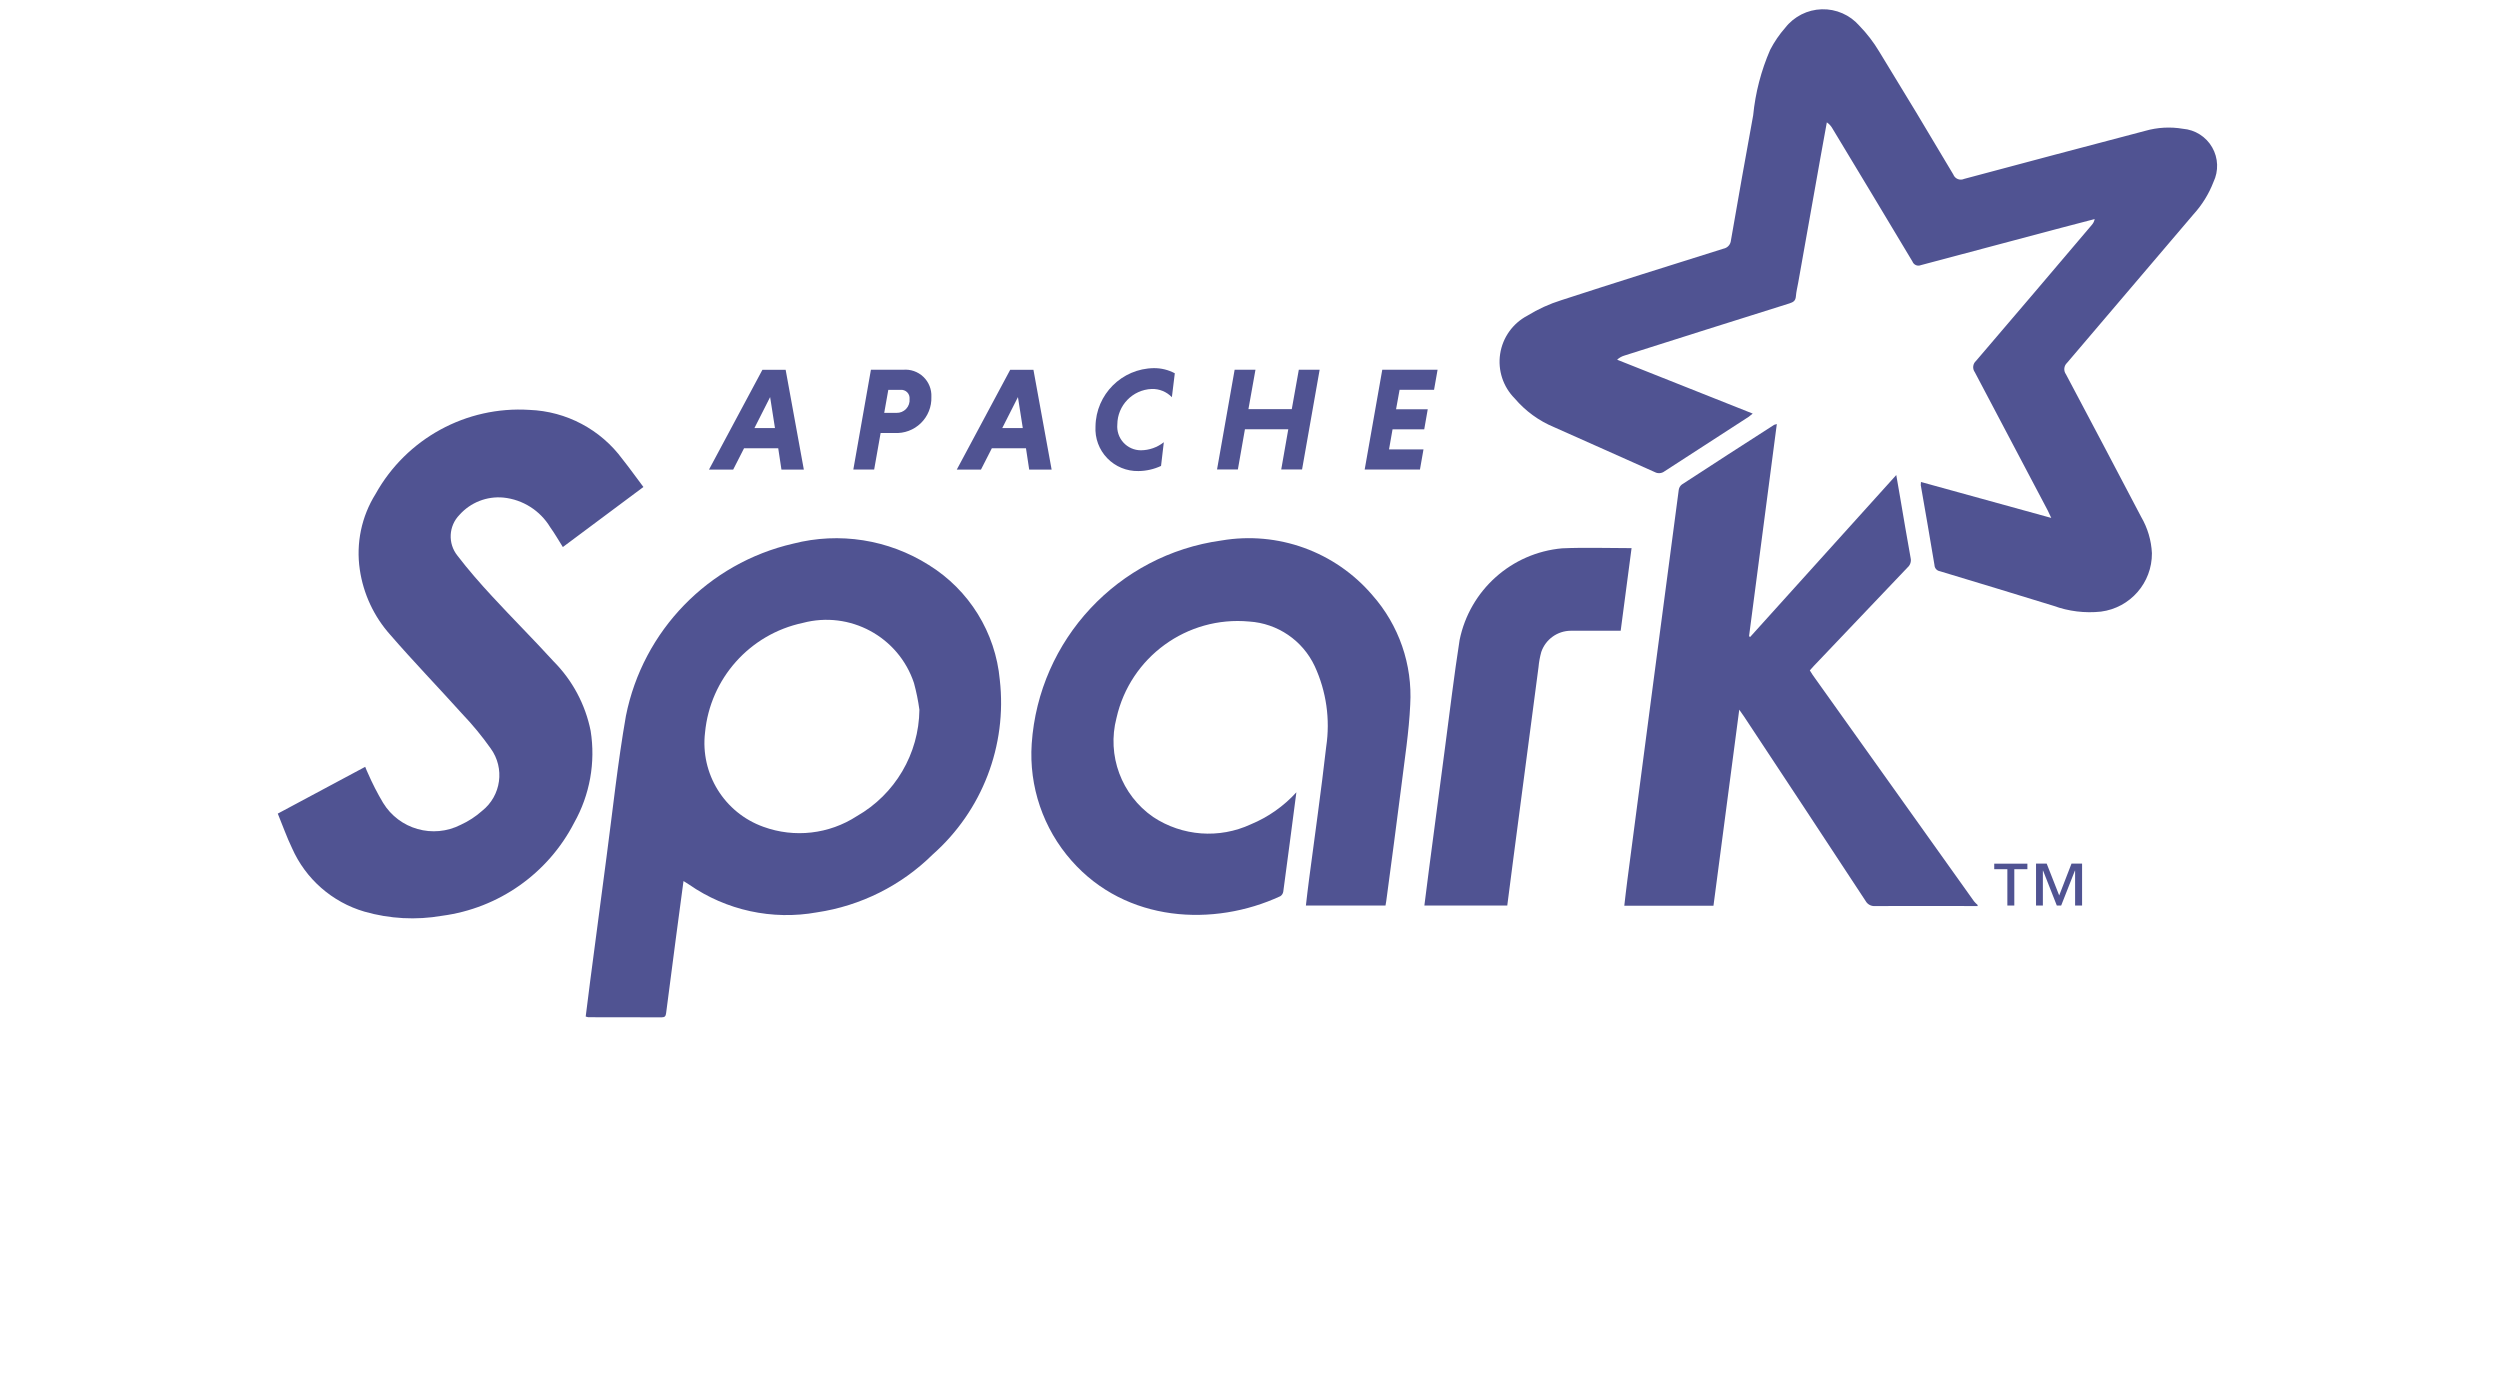
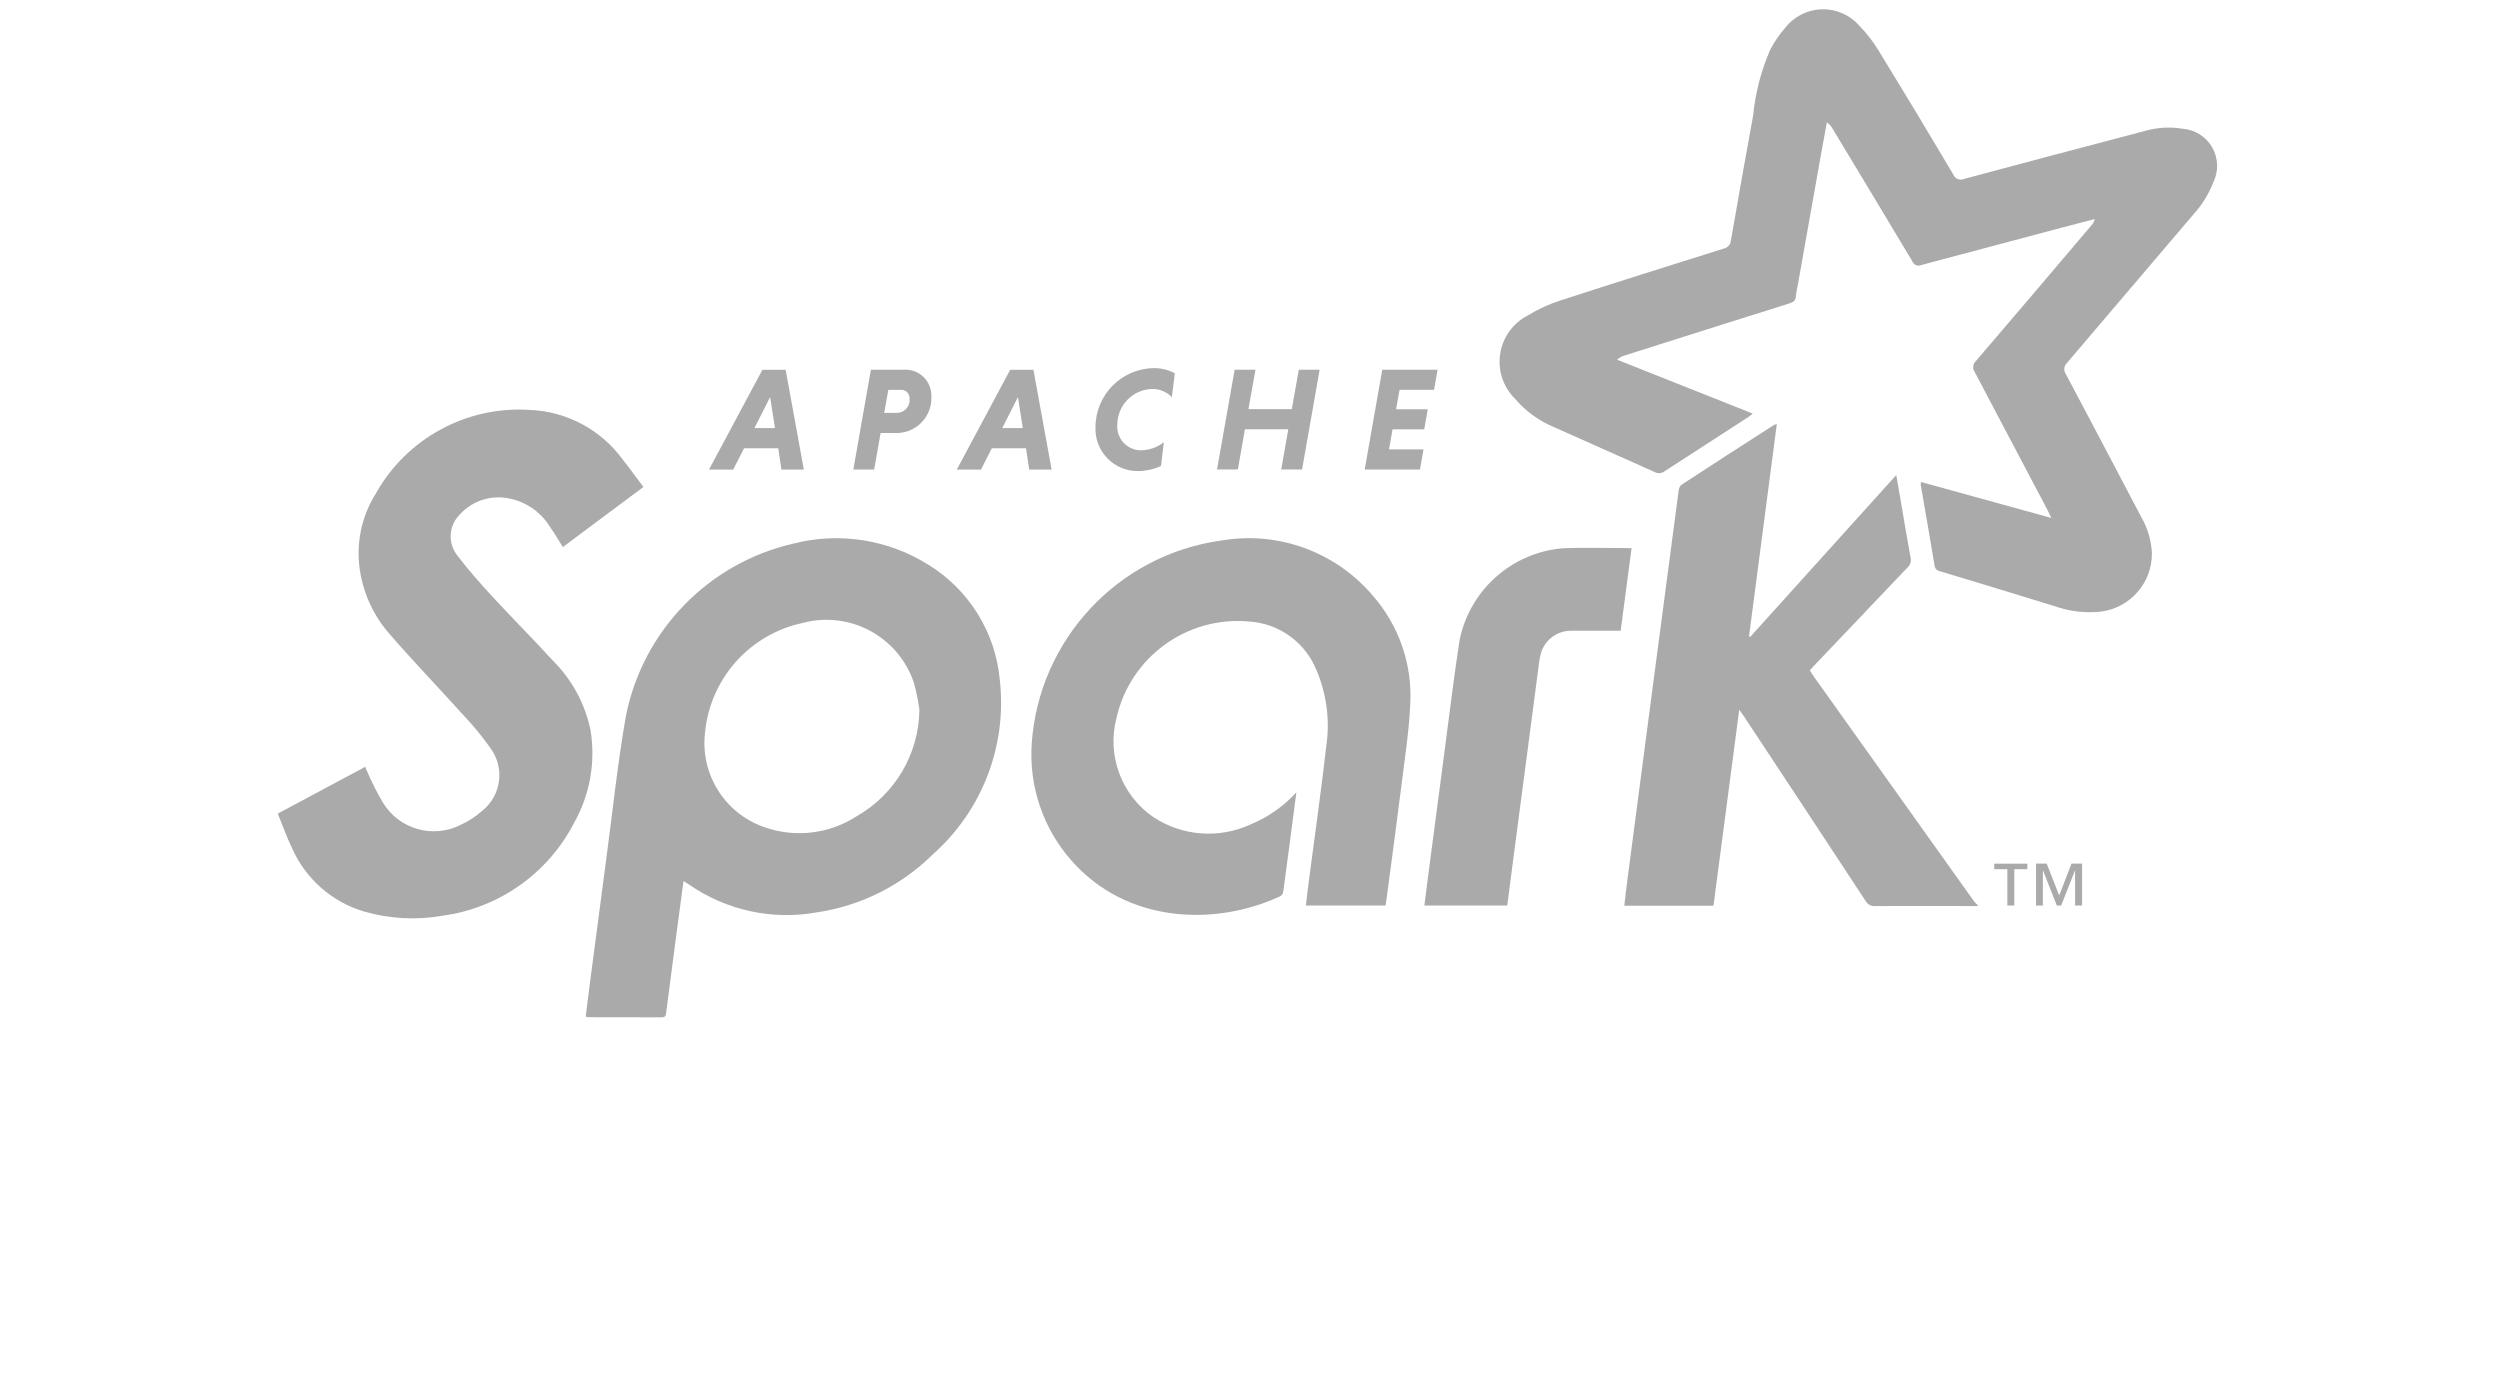
<svg xmlns="http://www.w3.org/2000/svg" width="180" height="100" viewBox="0 0 180 100">
  <defs>
    <clipPath id="clip-path">
      <rect id="Rectangle_1" data-name="Rectangle 1" width="140" height="140" transform="translate(0 0)" />
    </clipPath>
    <clipPath id="clip-custom_1">
      <rect width="180" height="100" />
    </clipPath>
  </defs>
  <g id="custom_1" data-name="custom – 1" clip-path="url(#clip-custom_1)">
    <g id="custom_1-2" data-name="custom – 1" transform="translate(20 -33)" clip-path="url(#clip-path)">
      <g id="g4163" transform="translate(0 33.659)">
        <g id="g4165">
-           <path id="path4167" d="M284.3-165.226c-.12-.257-.174-.387-.24-.511q-2.623-4.987-5.258-9.969a.609.609,0,0,1,.088-.817q4.172-4.874,8.319-9.77a.876.876,0,0,0,.222-.44c-.81.212-1.62.419-2.43.635q-5.042,1.336-10.08,2.681a.464.464,0,0,1-.362,0,.463.463,0,0,1-.249-.263q-2.863-4.782-5.744-9.551a1.3,1.3,0,0,0-.419-.465c-.154.849-.311,1.7-.462,2.547q-.8,4.5-1.6,9c-.059.324-.14.646-.166.977s-.186.419-.466.512q-5.942,1.865-11.875,3.753a1.313,1.313,0,0,0-.53.3l9.762,3.879c-.12.095-.2.167-.279.225q-3.036,1.964-6.07,3.931a.646.646,0,0,1-.7.057c-2.417-1.089-4.843-2.156-7.258-3.238a7.492,7.492,0,0,1-2.826-2.062,3.748,3.748,0,0,1-1.051-3.212,3.748,3.748,0,0,1,1.962-2.752,10.824,10.824,0,0,1,2.452-1.117c3.879-1.263,7.773-2.483,11.666-3.706a.663.663,0,0,0,.537-.6q.777-4.5,1.6-9a15.651,15.651,0,0,1,1.224-4.716,7.916,7.916,0,0,1,1.086-1.591,3.463,3.463,0,0,1,2.633-1.329,3.463,3.463,0,0,1,2.7,1.181,10.151,10.151,0,0,1,1.435,1.869q2.7,4.4,5.331,8.845a.578.578,0,0,0,.322.328.578.578,0,0,0,.46-.011q6.51-1.745,13.028-3.456a6.129,6.129,0,0,1,2.722-.152,2.681,2.681,0,0,1,2.108,1.338,2.681,2.681,0,0,1,.092,2.495,7.4,7.4,0,0,1-1.439,2.328q-4.547,5.347-9.1,10.69a.623.623,0,0,0-.082.825q2.722,5.129,5.418,10.273a5.712,5.712,0,0,1,.772,2.611,4.21,4.21,0,0,1-3.672,4.205,7.616,7.616,0,0,1-3.415-.419q-4.081-1.256-8.175-2.489a.466.466,0,0,1-.394-.447c-.314-1.919-.656-3.834-.987-5.751a1.229,1.229,0,0,1,.014-.228l9.388,2.589" transform="translate(-156.615 201.847)" fill="#505392" fill-rule="evenodd" />
-           <path id="path4169" d="M294.99-84.093c-2.454,0-4.907-.015-7.363,0a.712.712,0,0,1-.688-.368q-4.358-6.638-8.74-13.26c-.094-.14-.193-.279-.357-.512-.628,4.772-1.242,9.438-1.856,14.115h-6.421c.075-.627.14-1.231.22-1.834q.941-7.188,1.887-14.376.9-6.867,1.814-13.733a.593.593,0,0,1,.221-.381q3.316-2.163,6.649-4.3a1,1,0,0,1,.191-.056c-.671,5.12-1.337,10.2-2,15.277l.08.054,10.52-11.66c.1.593.191,1.1.279,1.609.25,1.454.489,2.912.755,4.365a.689.689,0,0,1-.219.678q-3.376,3.534-6.739,7.082c-.1.1-.193.209-.3.332.071.114.14.225.205.327q5.808,8.151,11.618,16.3a2.3,2.3,0,0,0,.258.262v.087" transform="translate(-172.616 148.67)" fill="#505392" fill-rule="evenodd" />
-           <path id="path4171" d="M85.681-83.5a15.03,15.03,0,0,0-.391-1.923,6.642,6.642,0,0,0-8.01-4.327,8.933,8.933,0,0,0-7.033,7.89,6.409,6.409,0,0,0,4.2,6.789,7.583,7.583,0,0,0,6.729-.768A8.933,8.933,0,0,0,85.681-83.5ZM68.694-71.15c-.191,1.429-.373,2.775-.55,4.123q-.353,2.687-.7,5.374c-.027.209-.089.3-.314.3-1.766-.007-3.531,0-5.3-.008a.954.954,0,0,1-.176-.049c.106-.846.211-1.693.321-2.54q.585-4.457,1.174-8.912c.452-3.4.81-6.809,1.4-10.189A15.926,15.926,0,0,1,76.594-95.459a12.474,12.474,0,0,1,9.759,1.535,10.887,10.887,0,0,1,5.117,8.276,14.59,14.59,0,0,1-4.831,12.57,14.992,14.992,0,0,1-8.331,4.166,12.311,12.311,0,0,1-9.22-2.006c-.1-.071-.212-.14-.388-.246" transform="translate(-39.484 133.942)" fill="#505392" fill-rule="evenodd" />
-           <path id="path4173" d="M26.33-116.077l-5.805,4.327c-.308-.487-.586-.977-.909-1.425a4.466,4.466,0,0,0-3.367-2.136,3.769,3.769,0,0,0-3.168,1.245,2.215,2.215,0,0,0-.149,2.931c.783,1.025,1.639,2,2.512,2.944,1.45,1.572,2.965,3.083,4.405,4.663a9.829,9.829,0,0,1,2.678,5.015A10.22,10.22,0,0,1,21.34-91.9a12.552,12.552,0,0,1-9.518,6.7,12.487,12.487,0,0,1-5.583-.3A8.221,8.221,0,0,1,1.027-90.07C.643-90.866.349-91.711,0-92.557l6.295-3.369c.073.174.124.321.193.456a18.816,18.816,0,0,0,1.094,2.136,4.274,4.274,0,0,0,5.59,1.583,6.161,6.161,0,0,0,1.535-1,3.277,3.277,0,0,0,.621-4.5,21.925,21.925,0,0,0-2.048-2.487c-1.717-1.908-3.5-3.753-5.183-5.695a9,9,0,0,1-2.191-4.691,8.044,8.044,0,0,1,1.138-5.452,11.822,11.822,0,0,1,11.078-6.049,8.724,8.724,0,0,1,6.7,3.554c.508.638.977,1.3,1.5,1.992" transform="translate(0 150.478)" fill="#505392" fill-rule="evenodd" />
-           <path id="path4175" d="M169.982-77.536c-.322,2.466-.627,4.811-.944,7.155a.479.479,0,0,1-.211.327c-4.79,2.219-11.1,1.909-15.033-2.558a11.549,11.549,0,0,1-2.868-8.418,15.863,15.863,0,0,1,13.663-14.636,11.7,11.7,0,0,1,10.856,3.926,10.936,10.936,0,0,1,2.734,7.9c-.088,1.954-.4,3.908-.639,5.862-.345,2.759-.723,5.516-1.087,8.274-.013.1-.032.2-.054.32h-5.731c.077-.634.14-1.256.226-1.873.419-3.185.871-6.366,1.235-9.557a10.21,10.21,0,0,0-.825-5.8,5.605,5.605,0,0,0-4.72-3.217,8.948,8.948,0,0,0-9.553,6.941,6.638,6.638,0,0,0,2.641,7.134,7.23,7.23,0,0,0,7.033.525,9.194,9.194,0,0,0,3.273-2.3" transform="translate(-96.643 133.922)" fill="#505392" fill-rule="evenodd" />
-           <path id="path4177" d="M244.467-93.954c-.261,1.988-.519,3.944-.783,5.942-1.212,0-2.4-.007-3.587,0a2.26,2.26,0,0,0-2.13,1.527,6.218,6.218,0,0,0-.2,1.1q-.9,6.839-1.8,13.688c-.151,1.15-.3,2.3-.449,3.47H229.55c.112-.878.216-1.727.328-2.574q.582-4.436,1.168-8.869c.339-2.558.642-5.121,1.041-7.677a8.291,8.291,0,0,1,7.382-6.6c1.644-.071,3.3-.013,5-.013" transform="translate(-146.995 132.767)" fill="#505392" fill-rule="evenodd" />
-           <path id="path4179" d="M349.466-27.753v-2.512h-.014l-.988,2.512h-.315l-.988-2.512h-.015v2.512h-.493v-3.016h.768l.9,2.292.886-2.292h.762v3.016Zm-4.377-2.613v2.613h-.5v-2.613h-.945v-.4h2.387v.4h-.945" transform="translate(-220.059 92.291)" fill="#505392" />
-           <path id="path4181" d="M89.6-125.451h1.48l-.349-2.233ZM91.313-124H88.854l-.782,1.535H86.33l3.844-7.181h1.675l1.309,7.181H91.546L91.314-124" transform="translate(-55.282 155.615)" fill="#505392" />
-           <path id="path4183" d="M118.634-128.2h-.877l-.294,1.658h.877a.918.918,0,0,0,.7-.286.918.918,0,0,0,.248-.717.6.6,0,0,0-.173-.482.6.6,0,0,0-.483-.172Zm-2.123-1.446h2.3a1.872,1.872,0,0,1,1.47.509,1.872,1.872,0,0,1,.577,1.445,2.512,2.512,0,0,1-.756,1.888,2.512,2.512,0,0,1-1.906.71h-.992l-.465,2.63h-1.5l1.266-7.181" transform="translate(-73.799 155.61)" fill="#505392" />
-           <path id="path4185" d="M139.2-125.451h1.48l-.349-2.233ZM140.913-124h-2.461l-.782,1.535h-1.742l3.844-7.181h1.675l1.309,7.181h-1.615L140.909-124" transform="translate(-87.039 155.615)" fill="#505392" />
-           <path id="path4187" d="M168.431-122.933a3.936,3.936,0,0,1-1.626.37,3.032,3.032,0,0,1-2.251-.927,3.032,3.032,0,0,1-.844-2.283,4.256,4.256,0,0,1,4.2-4.2,3.133,3.133,0,0,1,1.51.37l-.211,1.722a1.936,1.936,0,0,0-1.457-.592,2.578,2.578,0,0,0-2.471,2.556,1.707,1.707,0,0,0,.437,1.3,1.707,1.707,0,0,0,1.253.559,2.69,2.69,0,0,0,1.658-.581l-.2,1.71" transform="translate(-104.834 155.82)" fill="#505392" />
-           <path id="path4189" d="M193.177-125.364h-3.125l-.508,2.893h-1.5l1.267-7.181h1.5l-.507,2.84h3.121l.507-2.84h1.5l-1.266,7.181h-1.5l.507-2.893" transform="translate(-120.417 155.612)" fill="#505392" />
-           <path id="path4191" d="M217.606-122.471l1.266-7.181h3.982l-.254,1.446h-2.482l-.253,1.4h2.281l-.253,1.446h-2.282l-.254,1.447h2.482l-.254,1.447H217.6" transform="translate(-139.348 155.612)" fill="#505392" />
+           <path id="path4167" d="M284.3-165.226c-.12-.257-.174-.387-.24-.511q-2.623-4.987-5.258-9.969a.609.609,0,0,1,.088-.817q4.172-4.874,8.319-9.77a.876.876,0,0,0,.222-.44c-.81.212-1.62.419-2.43.635q-5.042,1.336-10.08,2.681a.464.464,0,0,1-.362,0,.463.463,0,0,1-.249-.263q-2.863-4.782-5.744-9.551a1.3,1.3,0,0,0-.419-.465c-.154.849-.311,1.7-.462,2.547q-.8,4.5-1.6,9c-.059.324-.14.646-.166.977s-.186.419-.466.512q-5.942,1.865-11.875,3.753a1.313,1.313,0,0,0-.53.3l9.762,3.879c-.12.095-.2.167-.279.225q-3.036,1.964-6.07,3.931a.646.646,0,0,1-.7.057c-2.417-1.089-4.843-2.156-7.258-3.238a7.492,7.492,0,0,1-2.826-2.062,3.748,3.748,0,0,1-1.051-3.212,3.748,3.748,0,0,1,1.962-2.752,10.824,10.824,0,0,1,2.452-1.117c3.879-1.263,7.773-2.483,11.666-3.706a.663.663,0,0,0,.537-.6q.777-4.5,1.6-9a15.651,15.651,0,0,1,1.224-4.716,7.916,7.916,0,0,1,1.086-1.591,3.463,3.463,0,0,1,2.633-1.329,3.463,3.463,0,0,1,2.7,1.181,10.151,10.151,0,0,1,1.435,1.869q2.7,4.4,5.331,8.845a.578.578,0,0,0,.322.328.578.578,0,0,0,.46-.011q6.51-1.745,13.028-3.456a6.129,6.129,0,0,1,2.722-.152,2.681,2.681,0,0,1,2.108,1.338,2.681,2.681,0,0,1,.092,2.495,7.4,7.4,0,0,1-1.439,2.328q-4.547,5.347-9.1,10.69a.623.623,0,0,0-.082.825q2.722,5.129,5.418,10.273a5.712,5.712,0,0,1,.772,2.611,4.21,4.21,0,0,1-3.672,4.205,7.616,7.616,0,0,1-3.415-.419q-4.081-1.256-8.175-2.489a.466.466,0,0,1-.394-.447c-.314-1.919-.656-3.834-.987-5.751a1.229,1.229,0,0,1,.014-.228l9.388,2.589" transform="translate(-156.615 201.847)" fill="#aaaaaa" fill-rule="evenodd" />
+           <path id="path4169" d="M294.99-84.093c-2.454,0-4.907-.015-7.363,0a.712.712,0,0,1-.688-.368q-4.358-6.638-8.74-13.26c-.094-.14-.193-.279-.357-.512-.628,4.772-1.242,9.438-1.856,14.115h-6.421c.075-.627.14-1.231.22-1.834q.941-7.188,1.887-14.376.9-6.867,1.814-13.733a.593.593,0,0,1,.221-.381q3.316-2.163,6.649-4.3a1,1,0,0,1,.191-.056c-.671,5.12-1.337,10.2-2,15.277l.08.054,10.52-11.66c.1.593.191,1.1.279,1.609.25,1.454.489,2.912.755,4.365a.689.689,0,0,1-.219.678q-3.376,3.534-6.739,7.082c-.1.1-.193.209-.3.332.071.114.14.225.205.327q5.808,8.151,11.618,16.3a2.3,2.3,0,0,0,.258.262v.087" transform="translate(-172.616 148.67)" fill="#aaaaaa" fill-rule="evenodd" />
+           <path id="path4171" d="M85.681-83.5a15.03,15.03,0,0,0-.391-1.923,6.642,6.642,0,0,0-8.01-4.327,8.933,8.933,0,0,0-7.033,7.89,6.409,6.409,0,0,0,4.2,6.789,7.583,7.583,0,0,0,6.729-.768A8.933,8.933,0,0,0,85.681-83.5ZM68.694-71.15c-.191,1.429-.373,2.775-.55,4.123q-.353,2.687-.7,5.374c-.027.209-.089.3-.314.3-1.766-.007-3.531,0-5.3-.008a.954.954,0,0,1-.176-.049c.106-.846.211-1.693.321-2.54q.585-4.457,1.174-8.912c.452-3.4.81-6.809,1.4-10.189A15.926,15.926,0,0,1,76.594-95.459a12.474,12.474,0,0,1,9.759,1.535,10.887,10.887,0,0,1,5.117,8.276,14.59,14.59,0,0,1-4.831,12.57,14.992,14.992,0,0,1-8.331,4.166,12.311,12.311,0,0,1-9.22-2.006c-.1-.071-.212-.14-.388-.246" transform="translate(-39.484 133.942)" fill="#aaaaaa" fill-rule="evenodd" />
+           <path id="path4173" d="M26.33-116.077l-5.805,4.327c-.308-.487-.586-.977-.909-1.425a4.466,4.466,0,0,0-3.367-2.136,3.769,3.769,0,0,0-3.168,1.245,2.215,2.215,0,0,0-.149,2.931c.783,1.025,1.639,2,2.512,2.944,1.45,1.572,2.965,3.083,4.405,4.663a9.829,9.829,0,0,1,2.678,5.015A10.22,10.22,0,0,1,21.34-91.9a12.552,12.552,0,0,1-9.518,6.7,12.487,12.487,0,0,1-5.583-.3A8.221,8.221,0,0,1,1.027-90.07C.643-90.866.349-91.711,0-92.557l6.295-3.369c.073.174.124.321.193.456a18.816,18.816,0,0,0,1.094,2.136,4.274,4.274,0,0,0,5.59,1.583,6.161,6.161,0,0,0,1.535-1,3.277,3.277,0,0,0,.621-4.5,21.925,21.925,0,0,0-2.048-2.487c-1.717-1.908-3.5-3.753-5.183-5.695a9,9,0,0,1-2.191-4.691,8.044,8.044,0,0,1,1.138-5.452,11.822,11.822,0,0,1,11.078-6.049,8.724,8.724,0,0,1,6.7,3.554c.508.638.977,1.3,1.5,1.992" transform="translate(0 150.478)" fill="#aaaaaa" fill-rule="evenodd" />
+           <path id="path4175" d="M169.982-77.536c-.322,2.466-.627,4.811-.944,7.155a.479.479,0,0,1-.211.327c-4.79,2.219-11.1,1.909-15.033-2.558a11.549,11.549,0,0,1-2.868-8.418,15.863,15.863,0,0,1,13.663-14.636,11.7,11.7,0,0,1,10.856,3.926,10.936,10.936,0,0,1,2.734,7.9c-.088,1.954-.4,3.908-.639,5.862-.345,2.759-.723,5.516-1.087,8.274-.013.1-.032.2-.054.32h-5.731c.077-.634.14-1.256.226-1.873.419-3.185.871-6.366,1.235-9.557a10.21,10.21,0,0,0-.825-5.8,5.605,5.605,0,0,0-4.72-3.217,8.948,8.948,0,0,0-9.553,6.941,6.638,6.638,0,0,0,2.641,7.134,7.23,7.23,0,0,0,7.033.525,9.194,9.194,0,0,0,3.273-2.3" transform="translate(-96.643 133.922)" fill="#aaaaaa" fill-rule="evenodd" />
+           <path id="path4177" d="M244.467-93.954c-.261,1.988-.519,3.944-.783,5.942-1.212,0-2.4-.007-3.587,0a2.26,2.26,0,0,0-2.13,1.527,6.218,6.218,0,0,0-.2,1.1q-.9,6.839-1.8,13.688c-.151,1.15-.3,2.3-.449,3.47H229.55c.112-.878.216-1.727.328-2.574q.582-4.436,1.168-8.869c.339-2.558.642-5.121,1.041-7.677a8.291,8.291,0,0,1,7.382-6.6c1.644-.071,3.3-.013,5-.013" transform="translate(-146.995 132.767)" fill="#aaaaaa" fill-rule="evenodd" />
+           <path id="path4179" d="M349.466-27.753v-2.512h-.014l-.988,2.512h-.315l-.988-2.512h-.015v2.512h-.493v-3.016h.768l.9,2.292.886-2.292h.762v3.016Zm-4.377-2.613v2.613h-.5v-2.613h-.945v-.4h2.387v.4h-.945" transform="translate(-220.059 92.291)" fill="#aaaaaa" />
+           <path id="path4181" d="M89.6-125.451h1.48l-.349-2.233ZM91.313-124H88.854l-.782,1.535H86.33l3.844-7.181h1.675l1.309,7.181H91.546L91.314-124" transform="translate(-55.282 155.615)" fill="#aaaaaa" />
+           <path id="path4183" d="M118.634-128.2h-.877l-.294,1.658h.877a.918.918,0,0,0,.7-.286.918.918,0,0,0,.248-.717.6.6,0,0,0-.173-.482.6.6,0,0,0-.483-.172Zm-2.123-1.446h2.3a1.872,1.872,0,0,1,1.47.509,1.872,1.872,0,0,1,.577,1.445,2.512,2.512,0,0,1-.756,1.888,2.512,2.512,0,0,1-1.906.71h-.992l-.465,2.63h-1.5l1.266-7.181" transform="translate(-73.799 155.61)" fill="#aaaaaa" />
+           <path id="path4185" d="M139.2-125.451h1.48l-.349-2.233ZM140.913-124h-2.461l-.782,1.535h-1.742l3.844-7.181h1.675l1.309,7.181h-1.615L140.909-124" transform="translate(-87.039 155.615)" fill="#aaaaaa" />
+           <path id="path4187" d="M168.431-122.933a3.936,3.936,0,0,1-1.626.37,3.032,3.032,0,0,1-2.251-.927,3.032,3.032,0,0,1-.844-2.283,4.256,4.256,0,0,1,4.2-4.2,3.133,3.133,0,0,1,1.51.37l-.211,1.722a1.936,1.936,0,0,0-1.457-.592,2.578,2.578,0,0,0-2.471,2.556,1.707,1.707,0,0,0,.437,1.3,1.707,1.707,0,0,0,1.253.559,2.69,2.69,0,0,0,1.658-.581l-.2,1.71" transform="translate(-104.834 155.82)" fill="#aaaaaa" />
+           <path id="path4189" d="M193.177-125.364h-3.125l-.508,2.893h-1.5l1.267-7.181h1.5l-.507,2.84h3.121l.507-2.84h1.5l-1.266,7.181h-1.5l.507-2.893" transform="translate(-120.417 155.612)" fill="#aaaaaa" />
+           <path id="path4191" d="M217.606-122.471l1.266-7.181h3.982l-.254,1.446h-2.482l-.253,1.4h2.281l-.253,1.446h-2.282l-.254,1.447h2.482l-.254,1.447H217.6" transform="translate(-139.348 155.612)" fill="#aaaaaa" />
        </g>
      </g>
    </g>
  </g>
</svg>
